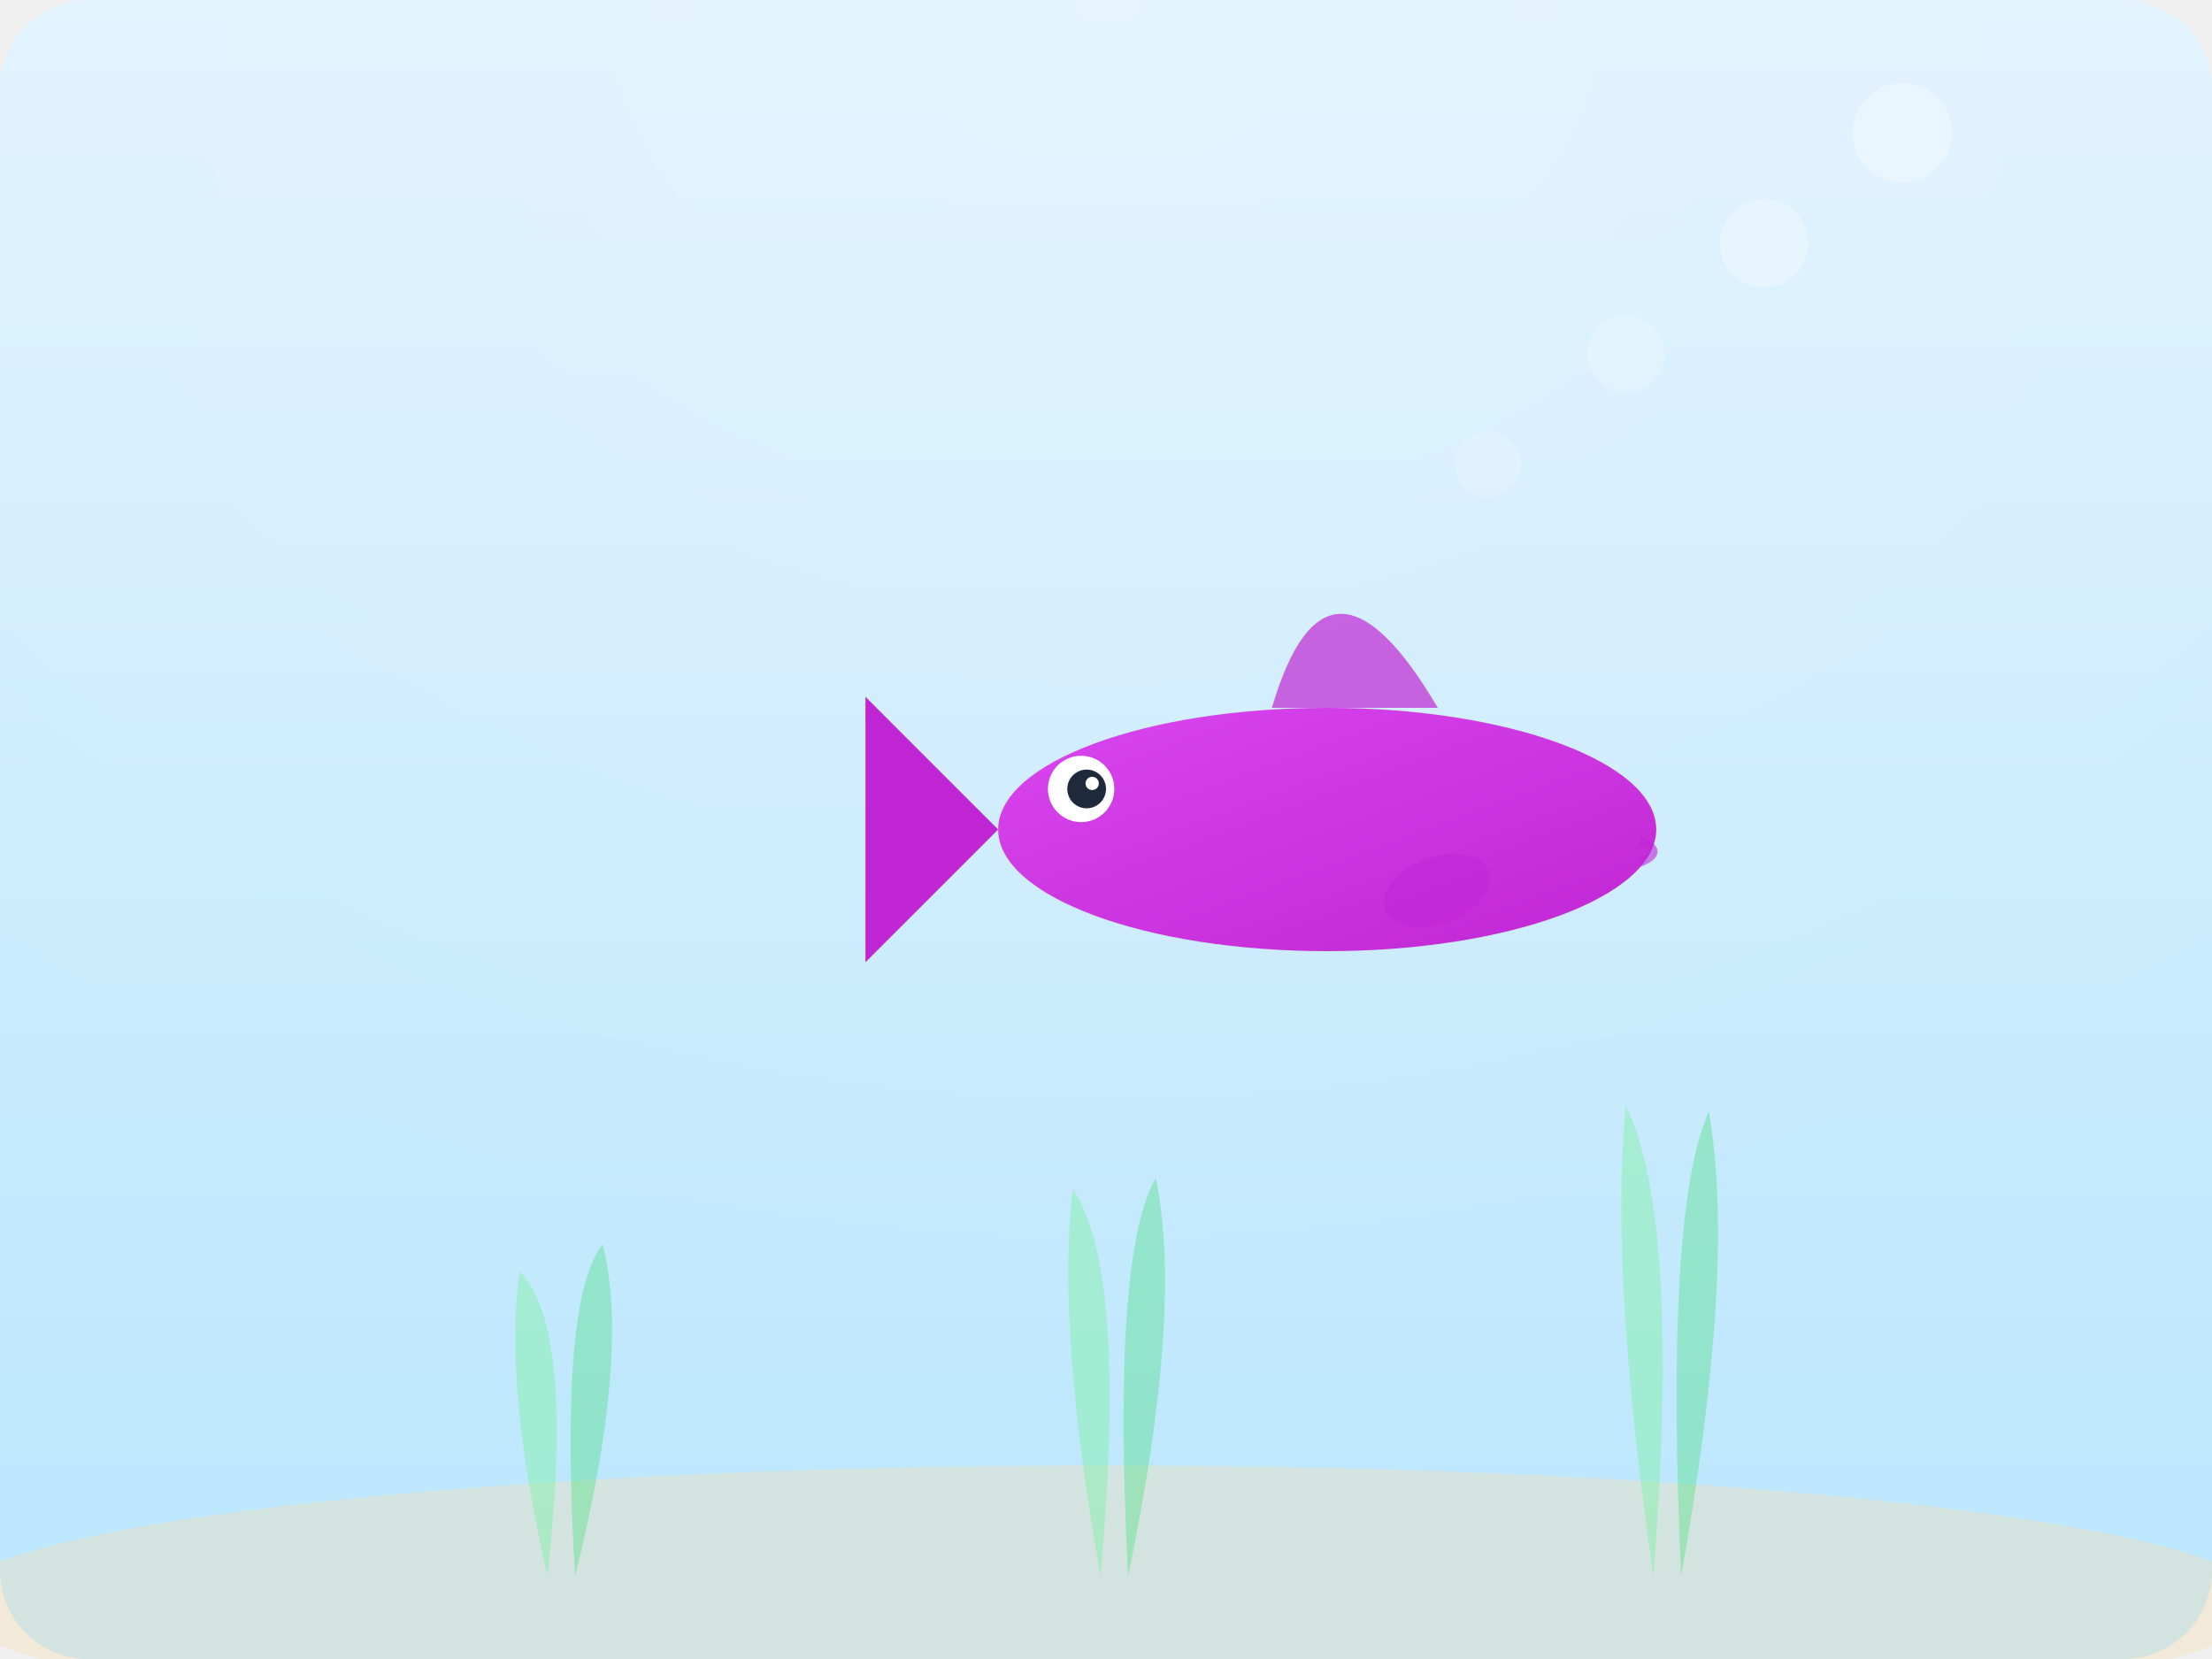
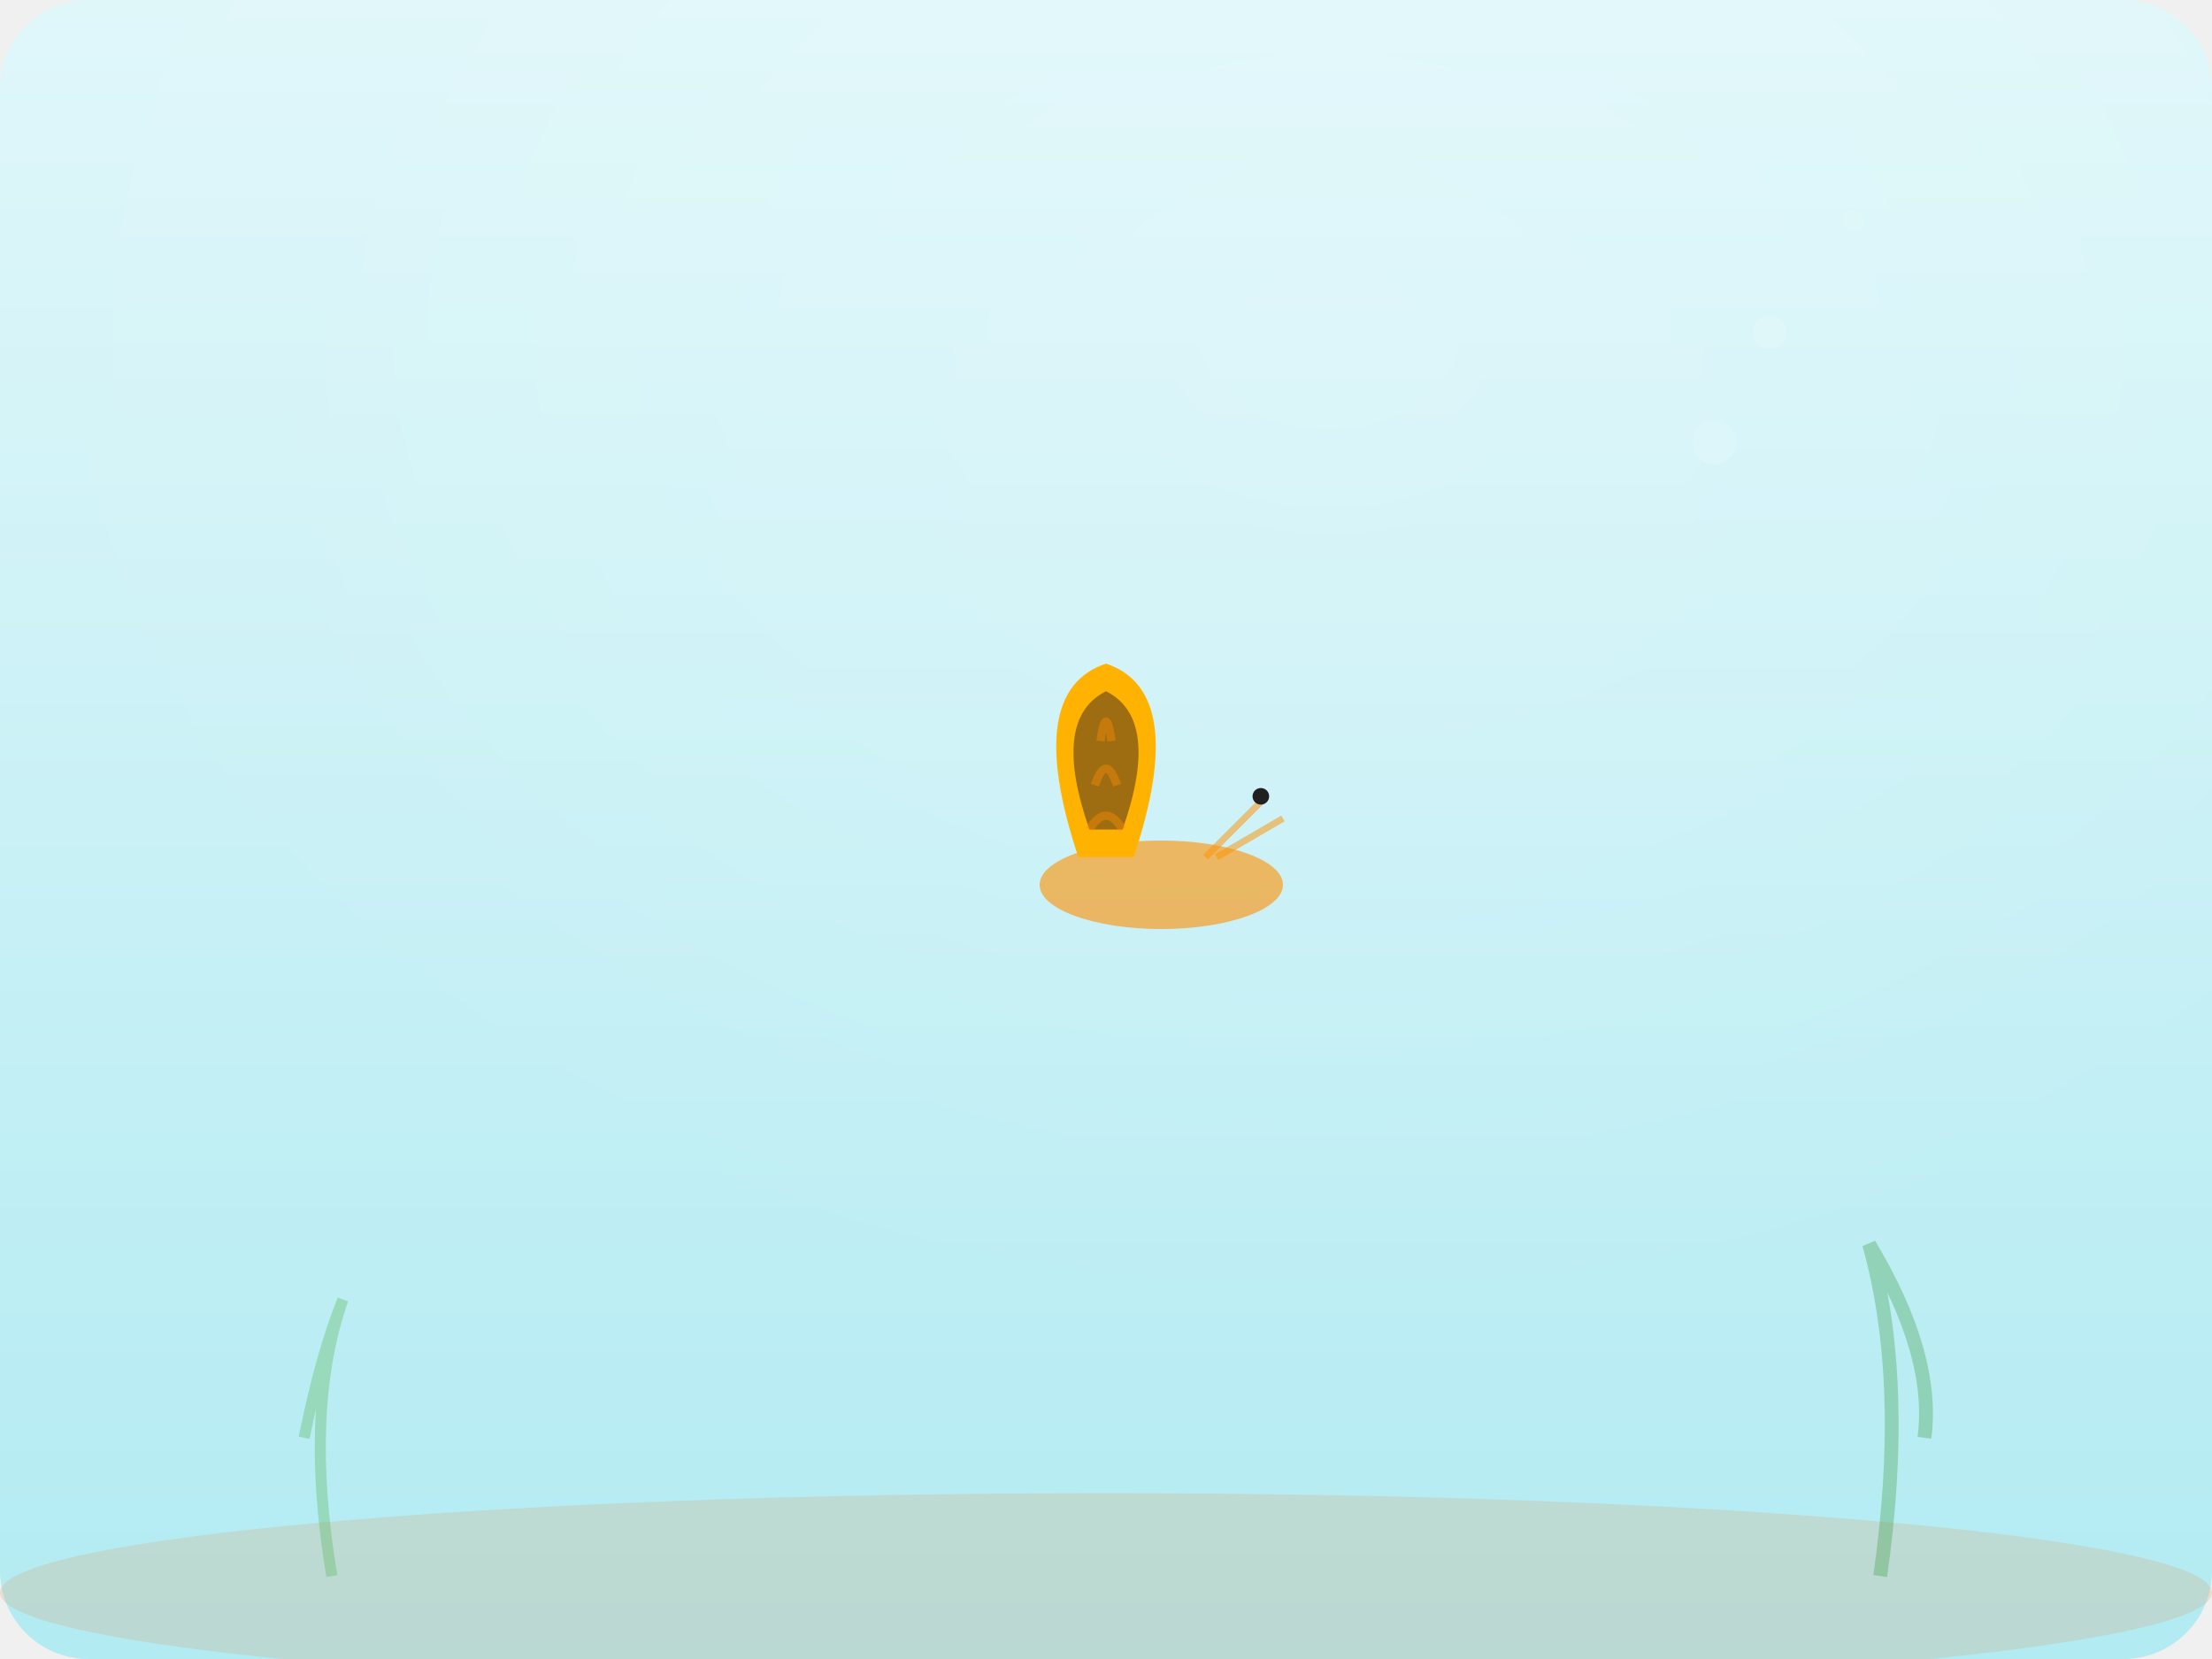
<svg xmlns="http://www.w3.org/2000/svg" viewBox="0 0 400 300" width="400" height="300">
  <defs>
-     <linearGradient id="bg_23" x1="0%" y1="0%" x2="0%" y2="100%">
-       <stop offset="0%" style="stop-color:#E0F2FE" />
-       <stop offset="100%" style="stop-color:#BAE6FD" />
+     <linearGradient id="bg23" x1="0%" y1="0%" x2="0%" y2="100%">
+       <stop offset="0%" style="stop-color:#E0F7FA" />
+       <stop offset="100%" style="stop-color:#B2EBF2" />
    </linearGradient>
-     <linearGradient id="fish_23" x1="0%" y1="0%" x2="100%" y2="100%">
-       <stop offset="0%" style="stop-color:#D946EF" />
-       <stop offset="100%" style="stop-color:#C026D3" />
-     </linearGradient>
-     <radialGradient id="light_23" cx="50%" cy="0%" r="80%">
+     <radialGradient id="glow23" cx="60%" cy="20%" r="60%">
      <stop offset="0%" style="stop-color:white;stop-opacity:0.15" />
      <stop offset="100%" style="stop-color:white;stop-opacity:0" />
    </radialGradient>
  </defs>
-   <rect width="400" height="300" rx="16" fill="url(#bg_23)" />
-   <rect width="400" height="300" rx="16" fill="url(#light_23)" />
-   <ellipse cx="200" cy="290" rx="210" ry="25" fill="#F5DEB3" opacity="0.4" />
-   <path d="M99,285 Q91,250 94,230 Q104,240 99,285" fill="#86EFAC" opacity="0.5" />
-   <path d="M104,285 Q114,245 109,225 Q101,235 104,285" fill="#4ADE80" opacity="0.4" />
-   <path d="M199,285 Q191,240 194,215 Q204,230 199,285" fill="#86EFAC" opacity="0.5" />
-   <path d="M204,285 Q214,237 209,213 Q201,227 204,285" fill="#4ADE80" opacity="0.4" />
-   <path d="M299,285 Q291,230 294,200 Q304,220 299,285" fill="#86EFAC" opacity="0.5" />
-   <path d="M304,285 Q314,229 309,201 Q301,219 304,285" fill="#4ADE80" opacity="0.4" />
-   <circle cx="269" cy="84" r="6" fill="white" opacity="0.15" />
-   <circle cx="294" cy="64" r="7" fill="white" opacity="0.2" />
-   <circle cx="319" cy="44" r="8" fill="white" opacity="0.25" />
-   <circle cx="344" cy="24" r="9" fill="white" opacity="0.3" />
-   <ellipse cx="240" cy="150" rx="59.5" ry="22" fill="url(#fish_23)" />
-   <path d="M180.5,150 L156.5,126 L156.5,174 Z" fill="#C026D3" />
-   <path d="M230,128 Q240,94 260,128" fill="#C026D3" opacity="0.7" />
-   <ellipse cx="259.833" cy="161" rx="10" ry="6" fill="#C026D3" opacity="0.5" transform="rotate(-20 259.8333 161)" />
-   <circle cx="195.5" cy="142.667" r="6" fill="white" />
-   <circle cx="196.5" cy="142.667" r="3.5" fill="#1E293B" />
-   <circle cx="197.5" cy="141.667" r="1.2" fill="white" />
-   <path d="M296.5,152 Q301.5,154 296.5,156" fill="none" stroke="#C026D3" stroke-width="1.5" opacity="0.6" />
+   <rect width="400" height="300" rx="16" fill="url(#bg23)" />
+   <rect width="400" height="300" rx="16" fill="url(#glow23)" />
+   <ellipse cx="200" cy="288" rx="200" ry="18" fill="#D4A574" opacity="0.25" />
+   <path d="M60,285 Q55,255 62,235 Q58,245 55,260" stroke="#66BB6A" stroke-width="2" fill="none" opacity="0.4" />
+   <path d="M340,285 Q345,250 338,225 Q350,245 348,260" stroke="#43A047" stroke-width="2.5" fill="none" opacity="0.35" />
+   <circle cx="320" cy="60" r="3" fill="white" opacity="0.15" />
+   <circle cx="335" cy="40" r="2" fill="white" opacity="0.1" />
+   <circle cx="310" cy="80" r="4" fill="white" opacity="0.12" />
+   <ellipse cx="210" cy="160" rx="22" ry="8" fill="#FF8F00" opacity="0.6" />
+   <path d="M195,155 Q185,125 200,120 Q215,125 205,155" fill="#FFB300" />
+   <path d="M197,150 Q190,130 200,125 Q210,130 203,150" fill="#3E2723" opacity="0.5" />
+   <path d="M197,150 Q200,145 203,150" fill="none" stroke="#FF8F00" stroke-width="1.5" opacity="0.4" />
+   <path d="M198,142 Q200,136 202,142" fill="none" stroke="#FF8F00" stroke-width="1.5" opacity="0.4" />
+   <path d="M199,134 Q200,127 201,134" fill="none" stroke="#FF8F00" stroke-width="1.5" opacity="0.4" />
+   <line x1="218" y1="155" x2="228" y2="145" stroke="#FF8F00" stroke-width="1.2" opacity="0.5" />
+   <line x1="220" y1="155" x2="232" y2="148" stroke="#FF8F00" stroke-width="1.2" opacity="0.5" />
+   <circle cx="228" cy="144" r="1.5" fill="#212121" />
</svg>
